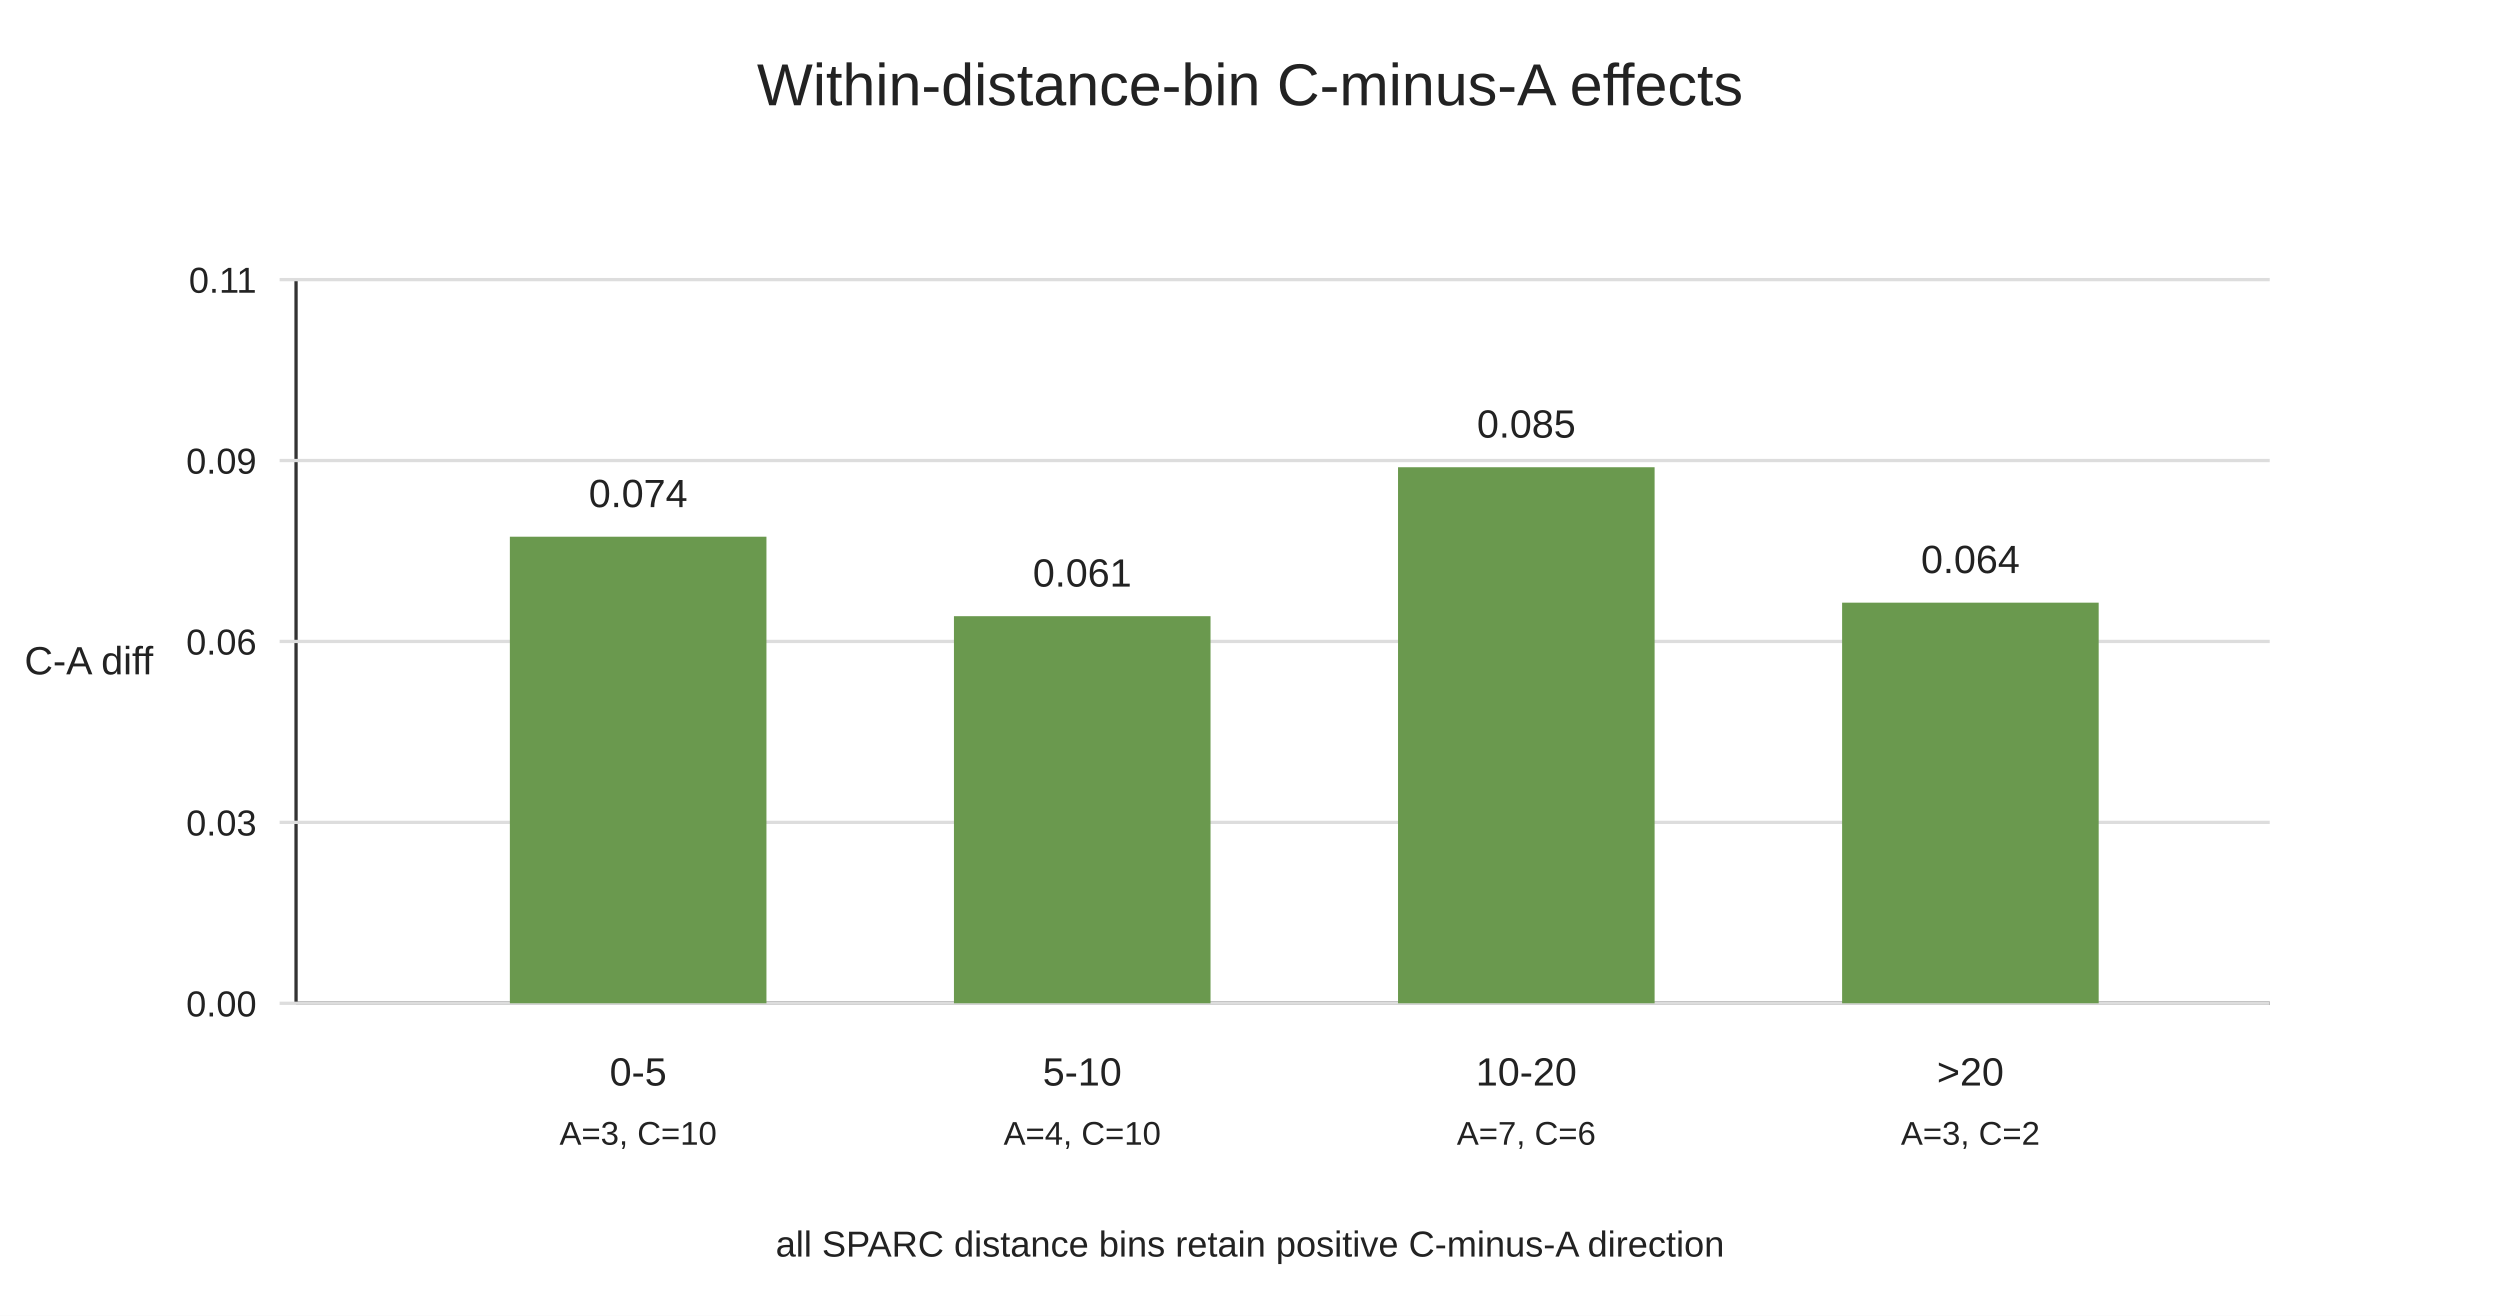
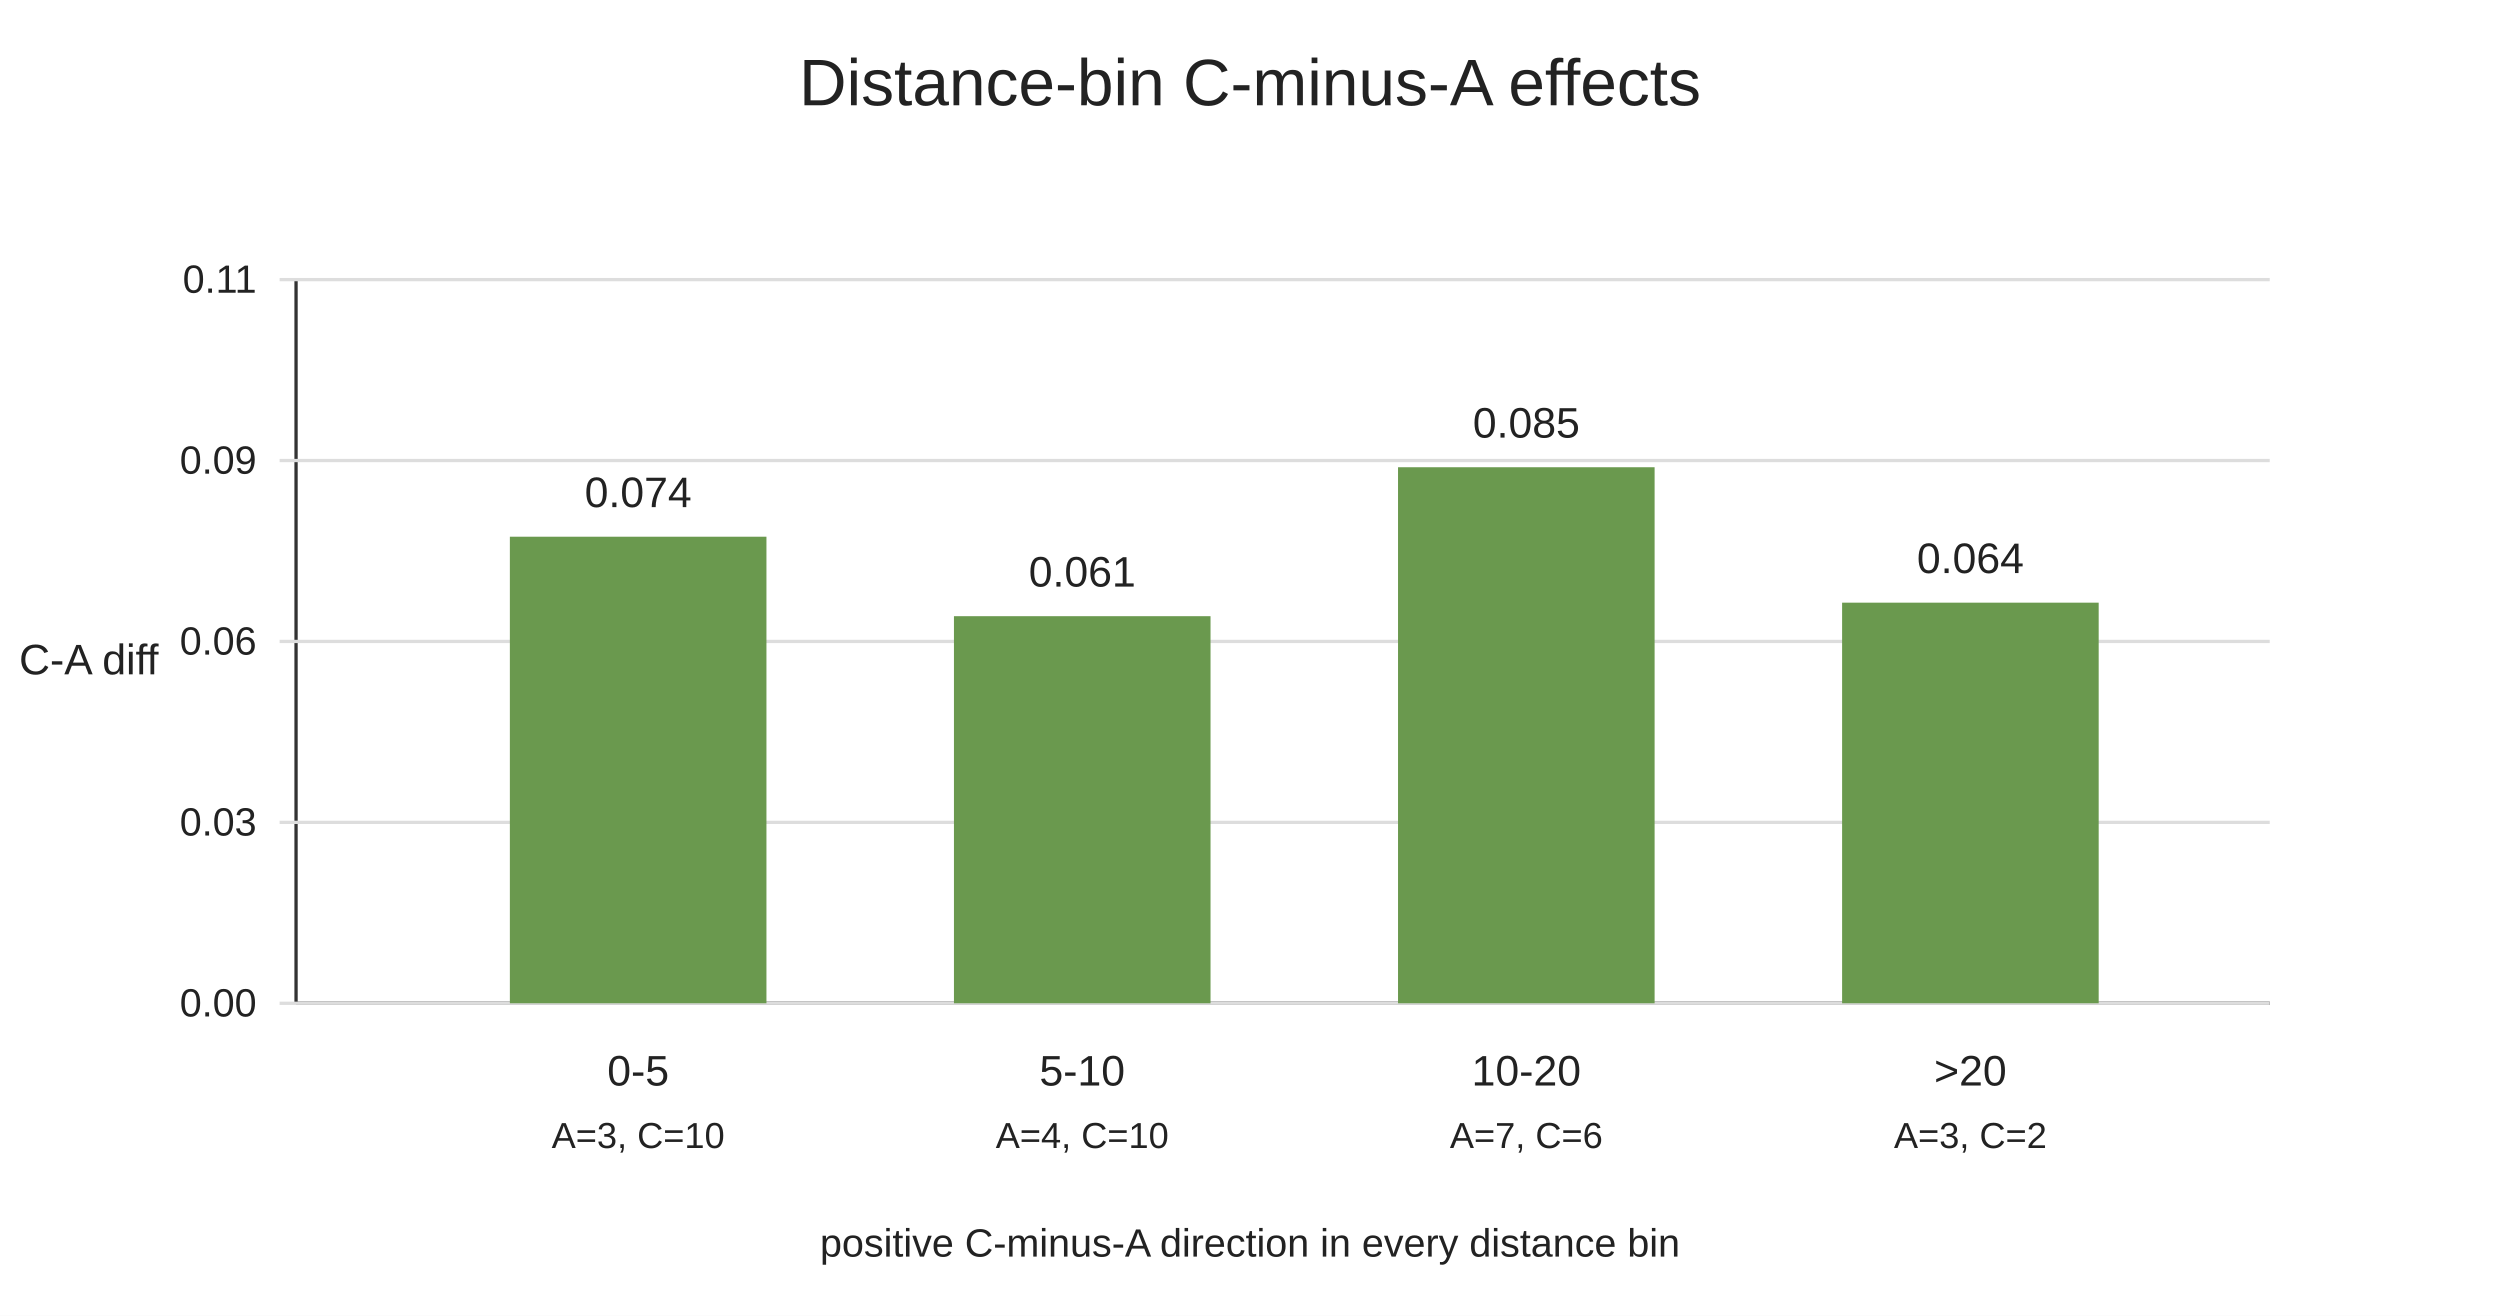
<svg xmlns="http://www.w3.org/2000/svg" width="760" height="400" viewBox="0 0 760 400">
  <rect width="100%" height="100%" fill="white" />
-   <text x="380.00" y="32.00" font-family="Arial, sans-serif" font-size="18" text-anchor="middle" fill="#222">Within-distance-bin C-minus-A effects</text>
+   <text x="380.00" y="32.00" font-family="Arial, sans-serif" font-size="20" text-anchor="middle" fill="#222">Distance-bin C-minus-A effects</text>
  <line x1="90" y1="305" x2="690" y2="305" stroke="#333" />
  <line x1="90" y1="85" x2="90" y2="305" stroke="#333" />
  <line x1="85" y1="305.00" x2="690" y2="305.00" stroke="#ddd" />
-   <text x="78.00" y="309.00" font-family="Arial, sans-serif" font-size="11" text-anchor="end" fill="#222">0.00</text>
+   <text x="78.00" y="309.00" font-family="Arial, sans-serif" font-size="12" text-anchor="end" fill="#222">0.00</text>
  <line x1="85" y1="250.00" x2="690" y2="250.00" stroke="#ddd" />
-   <text x="78.00" y="254.00" font-family="Arial, sans-serif" font-size="11" text-anchor="end" fill="#222">0.03</text>
+   <text x="78.00" y="254.00" font-family="Arial, sans-serif" font-size="12" text-anchor="end" fill="#222">0.03</text>
  <line x1="85" y1="195.00" x2="690" y2="195.00" stroke="#ddd" />
-   <text x="78.00" y="199.00" font-family="Arial, sans-serif" font-size="11" text-anchor="end" fill="#222">0.06</text>
+   <text x="78.00" y="199.00" font-family="Arial, sans-serif" font-size="12" text-anchor="end" fill="#222">0.06</text>
  <line x1="85" y1="140.00" x2="690" y2="140.00" stroke="#ddd" />
-   <text x="78.00" y="144.00" font-family="Arial, sans-serif" font-size="11" text-anchor="end" fill="#222">0.09</text>
+   <text x="78.00" y="144.00" font-family="Arial, sans-serif" font-size="12" text-anchor="end" fill="#222">0.09</text>
  <line x1="85" y1="85.00" x2="690" y2="85.00" stroke="#ddd" />
-   <text x="78.00" y="89.00" font-family="Arial, sans-serif" font-size="11" text-anchor="end" fill="#222">0.11</text>
+   <text x="78.00" y="89.00" font-family="Arial, sans-serif" font-size="12" text-anchor="end" fill="#222">0.11</text>
  <rect x="155.00" y="163.16" width="78" height="141.84" fill="#6a994e" />
-   <text x="194.00" y="154.16" font-family="Arial, sans-serif" font-size="12" text-anchor="middle" fill="#222">0.074</text>
-   <text x="194.00" y="330.00" font-family="Arial, sans-serif" font-size="12" text-anchor="middle" fill="#222">0-5</text>
-   <text x="194.00" y="348.00" font-family="Arial, sans-serif" font-size="10" text-anchor="middle" fill="#222">A=3, C=10</text>
+   <text x="194.00" y="154.16" font-family="Arial, sans-serif" font-size="13" text-anchor="middle" fill="#222">0.074</text>
+   <text x="194.00" y="330.00" font-family="Arial, sans-serif" font-size="13" text-anchor="middle" fill="#222">0-5</text>
+   <text x="194.00" y="349.00" font-family="Arial, sans-serif" font-size="11" text-anchor="middle" fill="#222">A=3, C=10</text>
  <rect x="290.00" y="187.32" width="78" height="117.68" fill="#6a994e" />
-   <text x="329.00" y="178.32" font-family="Arial, sans-serif" font-size="12" text-anchor="middle" fill="#222">0.061</text>
-   <text x="329.00" y="330.00" font-family="Arial, sans-serif" font-size="12" text-anchor="middle" fill="#222">5-10</text>
-   <text x="329.00" y="348.00" font-family="Arial, sans-serif" font-size="10" text-anchor="middle" fill="#222">A=4, C=10</text>
+   <text x="329.00" y="178.32" font-family="Arial, sans-serif" font-size="13" text-anchor="middle" fill="#222">0.061</text>
+   <text x="329.00" y="330.00" font-family="Arial, sans-serif" font-size="13" text-anchor="middle" fill="#222">5-10</text>
+   <text x="329.00" y="349.00" font-family="Arial, sans-serif" font-size="11" text-anchor="middle" fill="#222">A=4, C=10</text>
  <rect x="425.00" y="142.04" width="78" height="162.96" fill="#6a994e" />
-   <text x="464.00" y="133.04" font-family="Arial, sans-serif" font-size="12" text-anchor="middle" fill="#222">0.085</text>
-   <text x="464.00" y="330.00" font-family="Arial, sans-serif" font-size="12" text-anchor="middle" fill="#222">10-20</text>
-   <text x="464.00" y="348.00" font-family="Arial, sans-serif" font-size="10" text-anchor="middle" fill="#222">A=7, C=6</text>
+   <text x="464.00" y="133.04" font-family="Arial, sans-serif" font-size="13" text-anchor="middle" fill="#222">0.085</text>
+   <text x="464.00" y="330.00" font-family="Arial, sans-serif" font-size="13" text-anchor="middle" fill="#222">10-20</text>
+   <text x="464.00" y="349.00" font-family="Arial, sans-serif" font-size="11" text-anchor="middle" fill="#222">A=7, C=6</text>
  <rect x="560.00" y="183.21" width="78" height="121.79" fill="#6a994e" />
-   <text x="599.00" y="174.21" font-family="Arial, sans-serif" font-size="12" text-anchor="middle" fill="#222">0.064</text>
-   <text x="599.00" y="330.00" font-family="Arial, sans-serif" font-size="12" text-anchor="middle" fill="#222">&gt;20</text>
-   <text x="599.00" y="348.00" font-family="Arial, sans-serif" font-size="10" text-anchor="middle" fill="#222">A=3, C=2</text>
-   <text x="27.00" y="205.00" font-family="Arial, sans-serif" font-size="12" text-anchor="middle" fill="#222">C-A diff</text>
-   <text x="380.00" y="382.00" font-family="Arial, sans-serif" font-size="11" text-anchor="middle" fill="#222">all SPARC distance bins retain positive C-minus-A direction</text>
+   <text x="599.00" y="174.21" font-family="Arial, sans-serif" font-size="13" text-anchor="middle" fill="#222">0.064</text>
+   <text x="599.00" y="330.00" font-family="Arial, sans-serif" font-size="13" text-anchor="middle" fill="#222">&gt;20</text>
+   <text x="599.00" y="349.00" font-family="Arial, sans-serif" font-size="11" text-anchor="middle" fill="#222">A=3, C=2</text>
+   <text x="27.00" y="205.00" font-family="Arial, sans-serif" font-size="13" text-anchor="middle" fill="#222">C-A diff</text>
+   <text x="380.00" y="382.00" font-family="Arial, sans-serif" font-size="12" text-anchor="middle" fill="#222">positive C-minus-A direction in every distance bin</text>
</svg>
